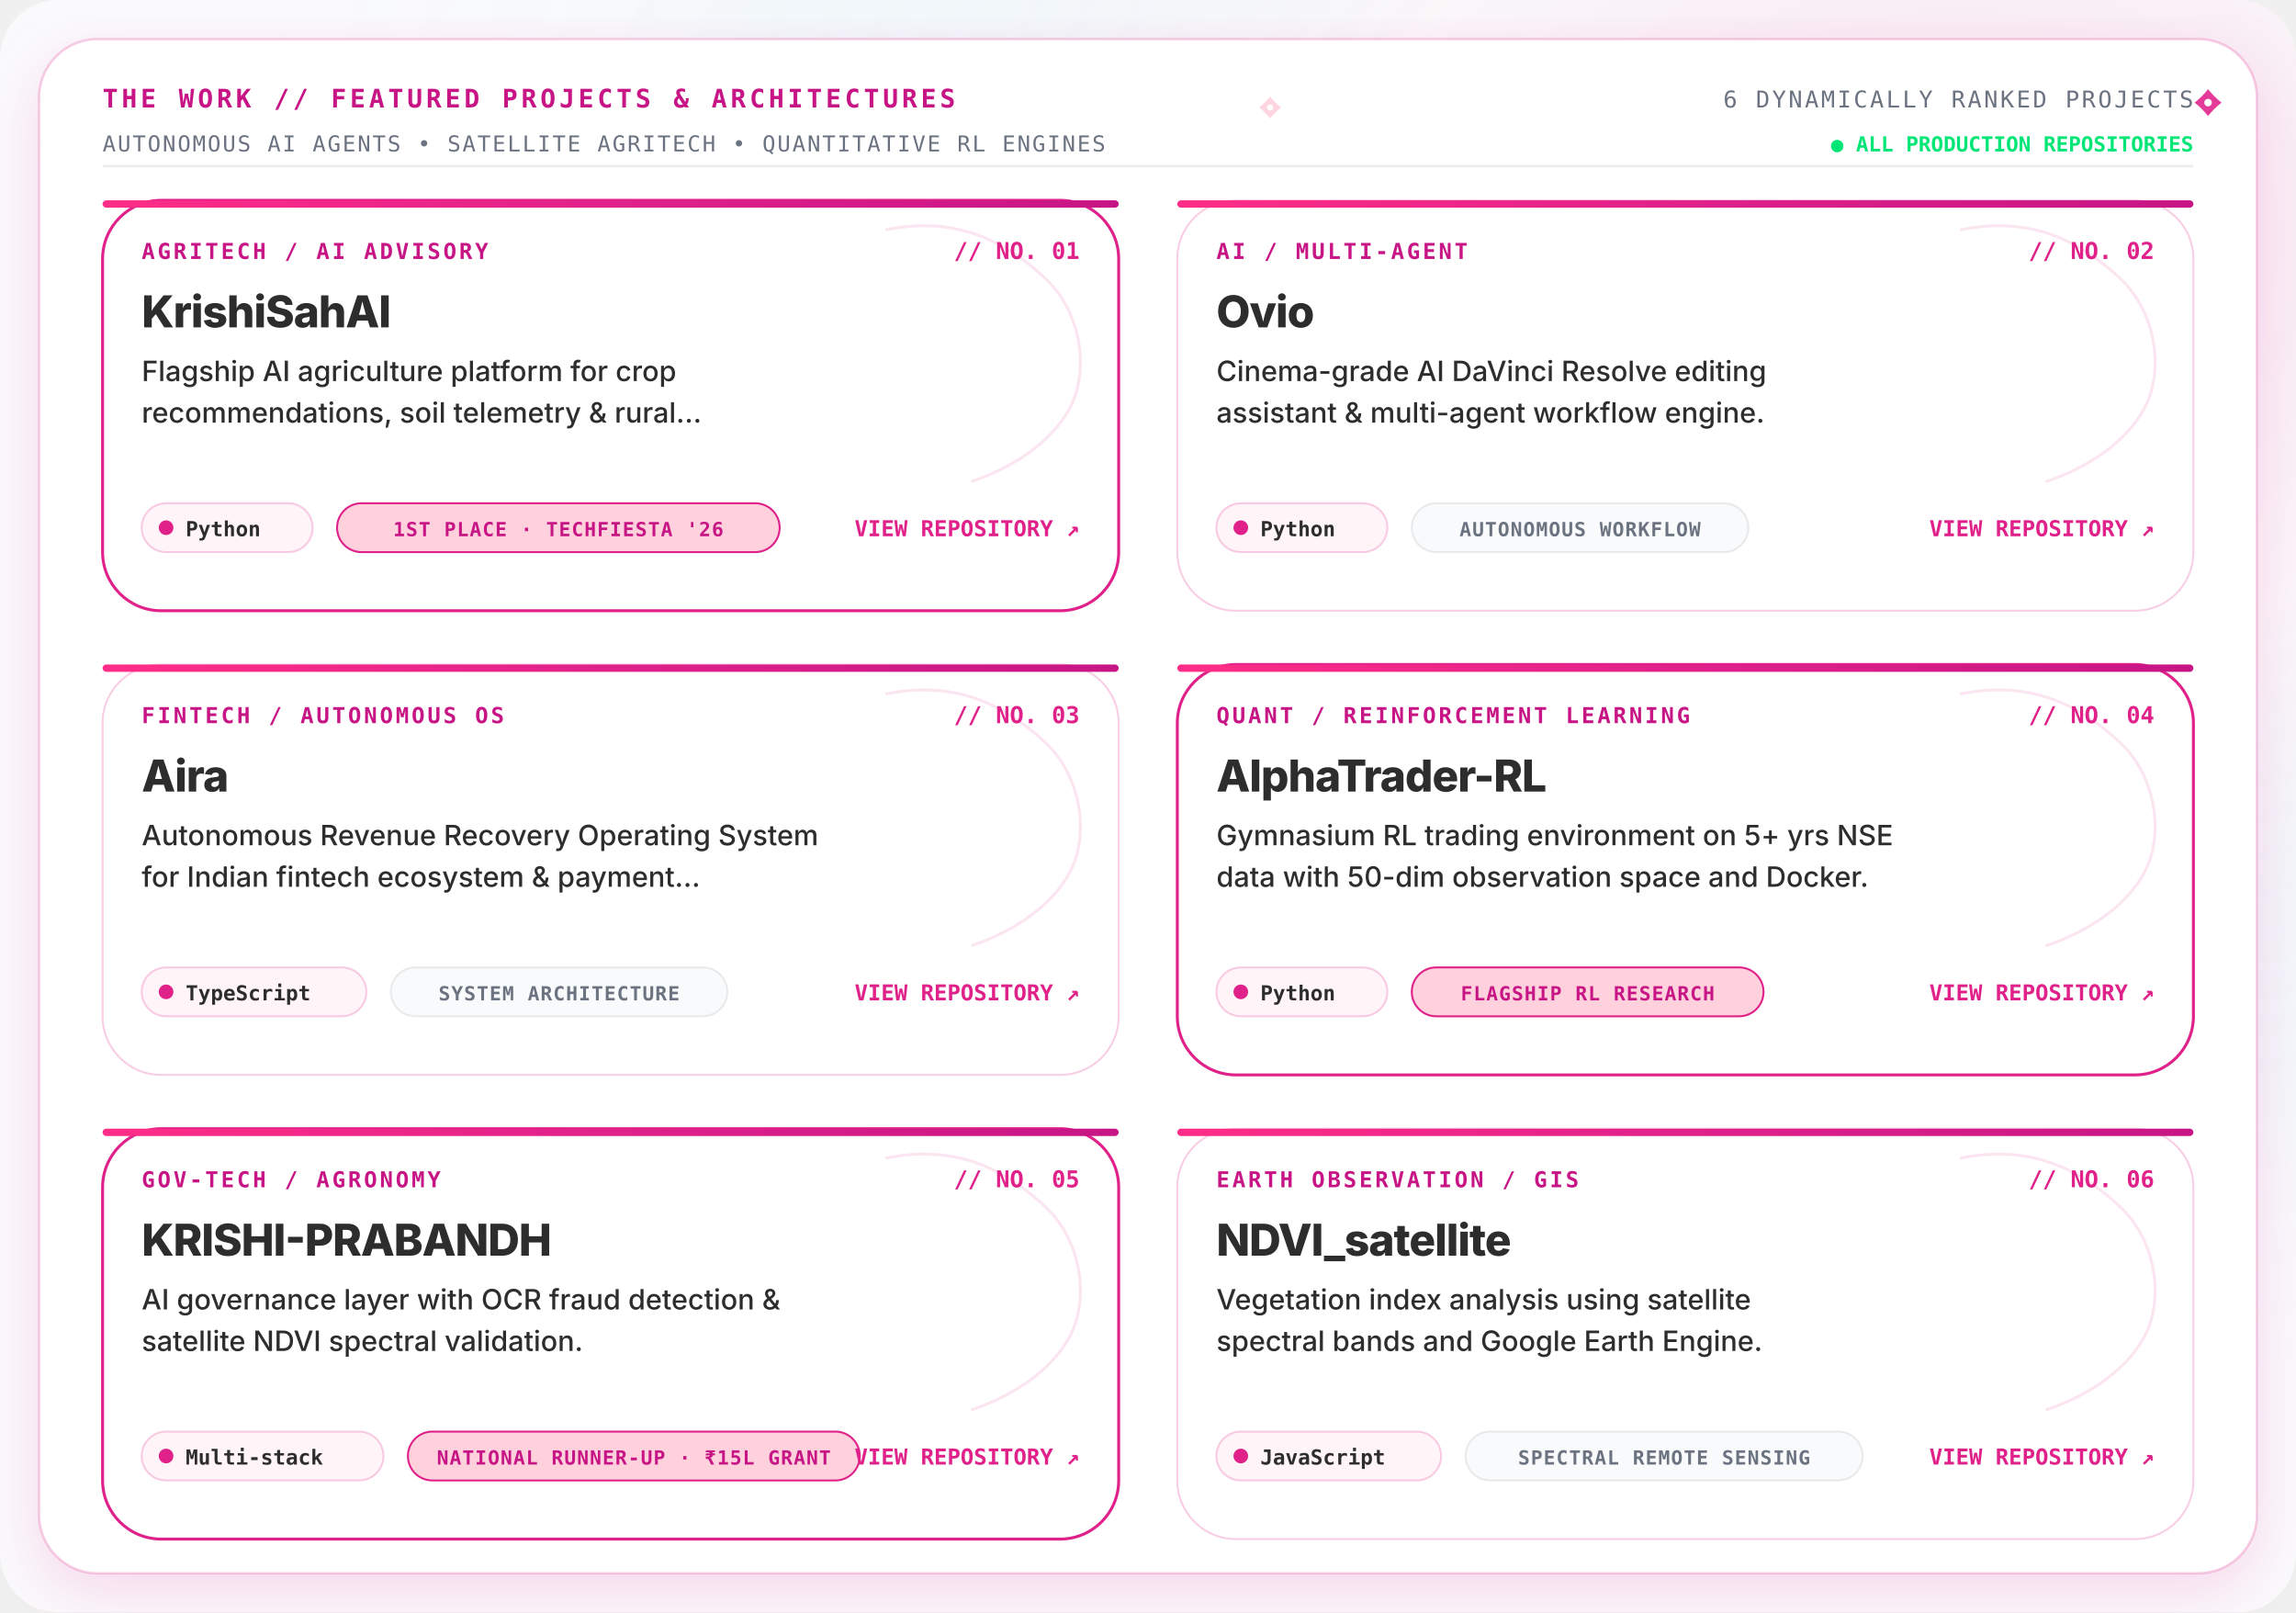
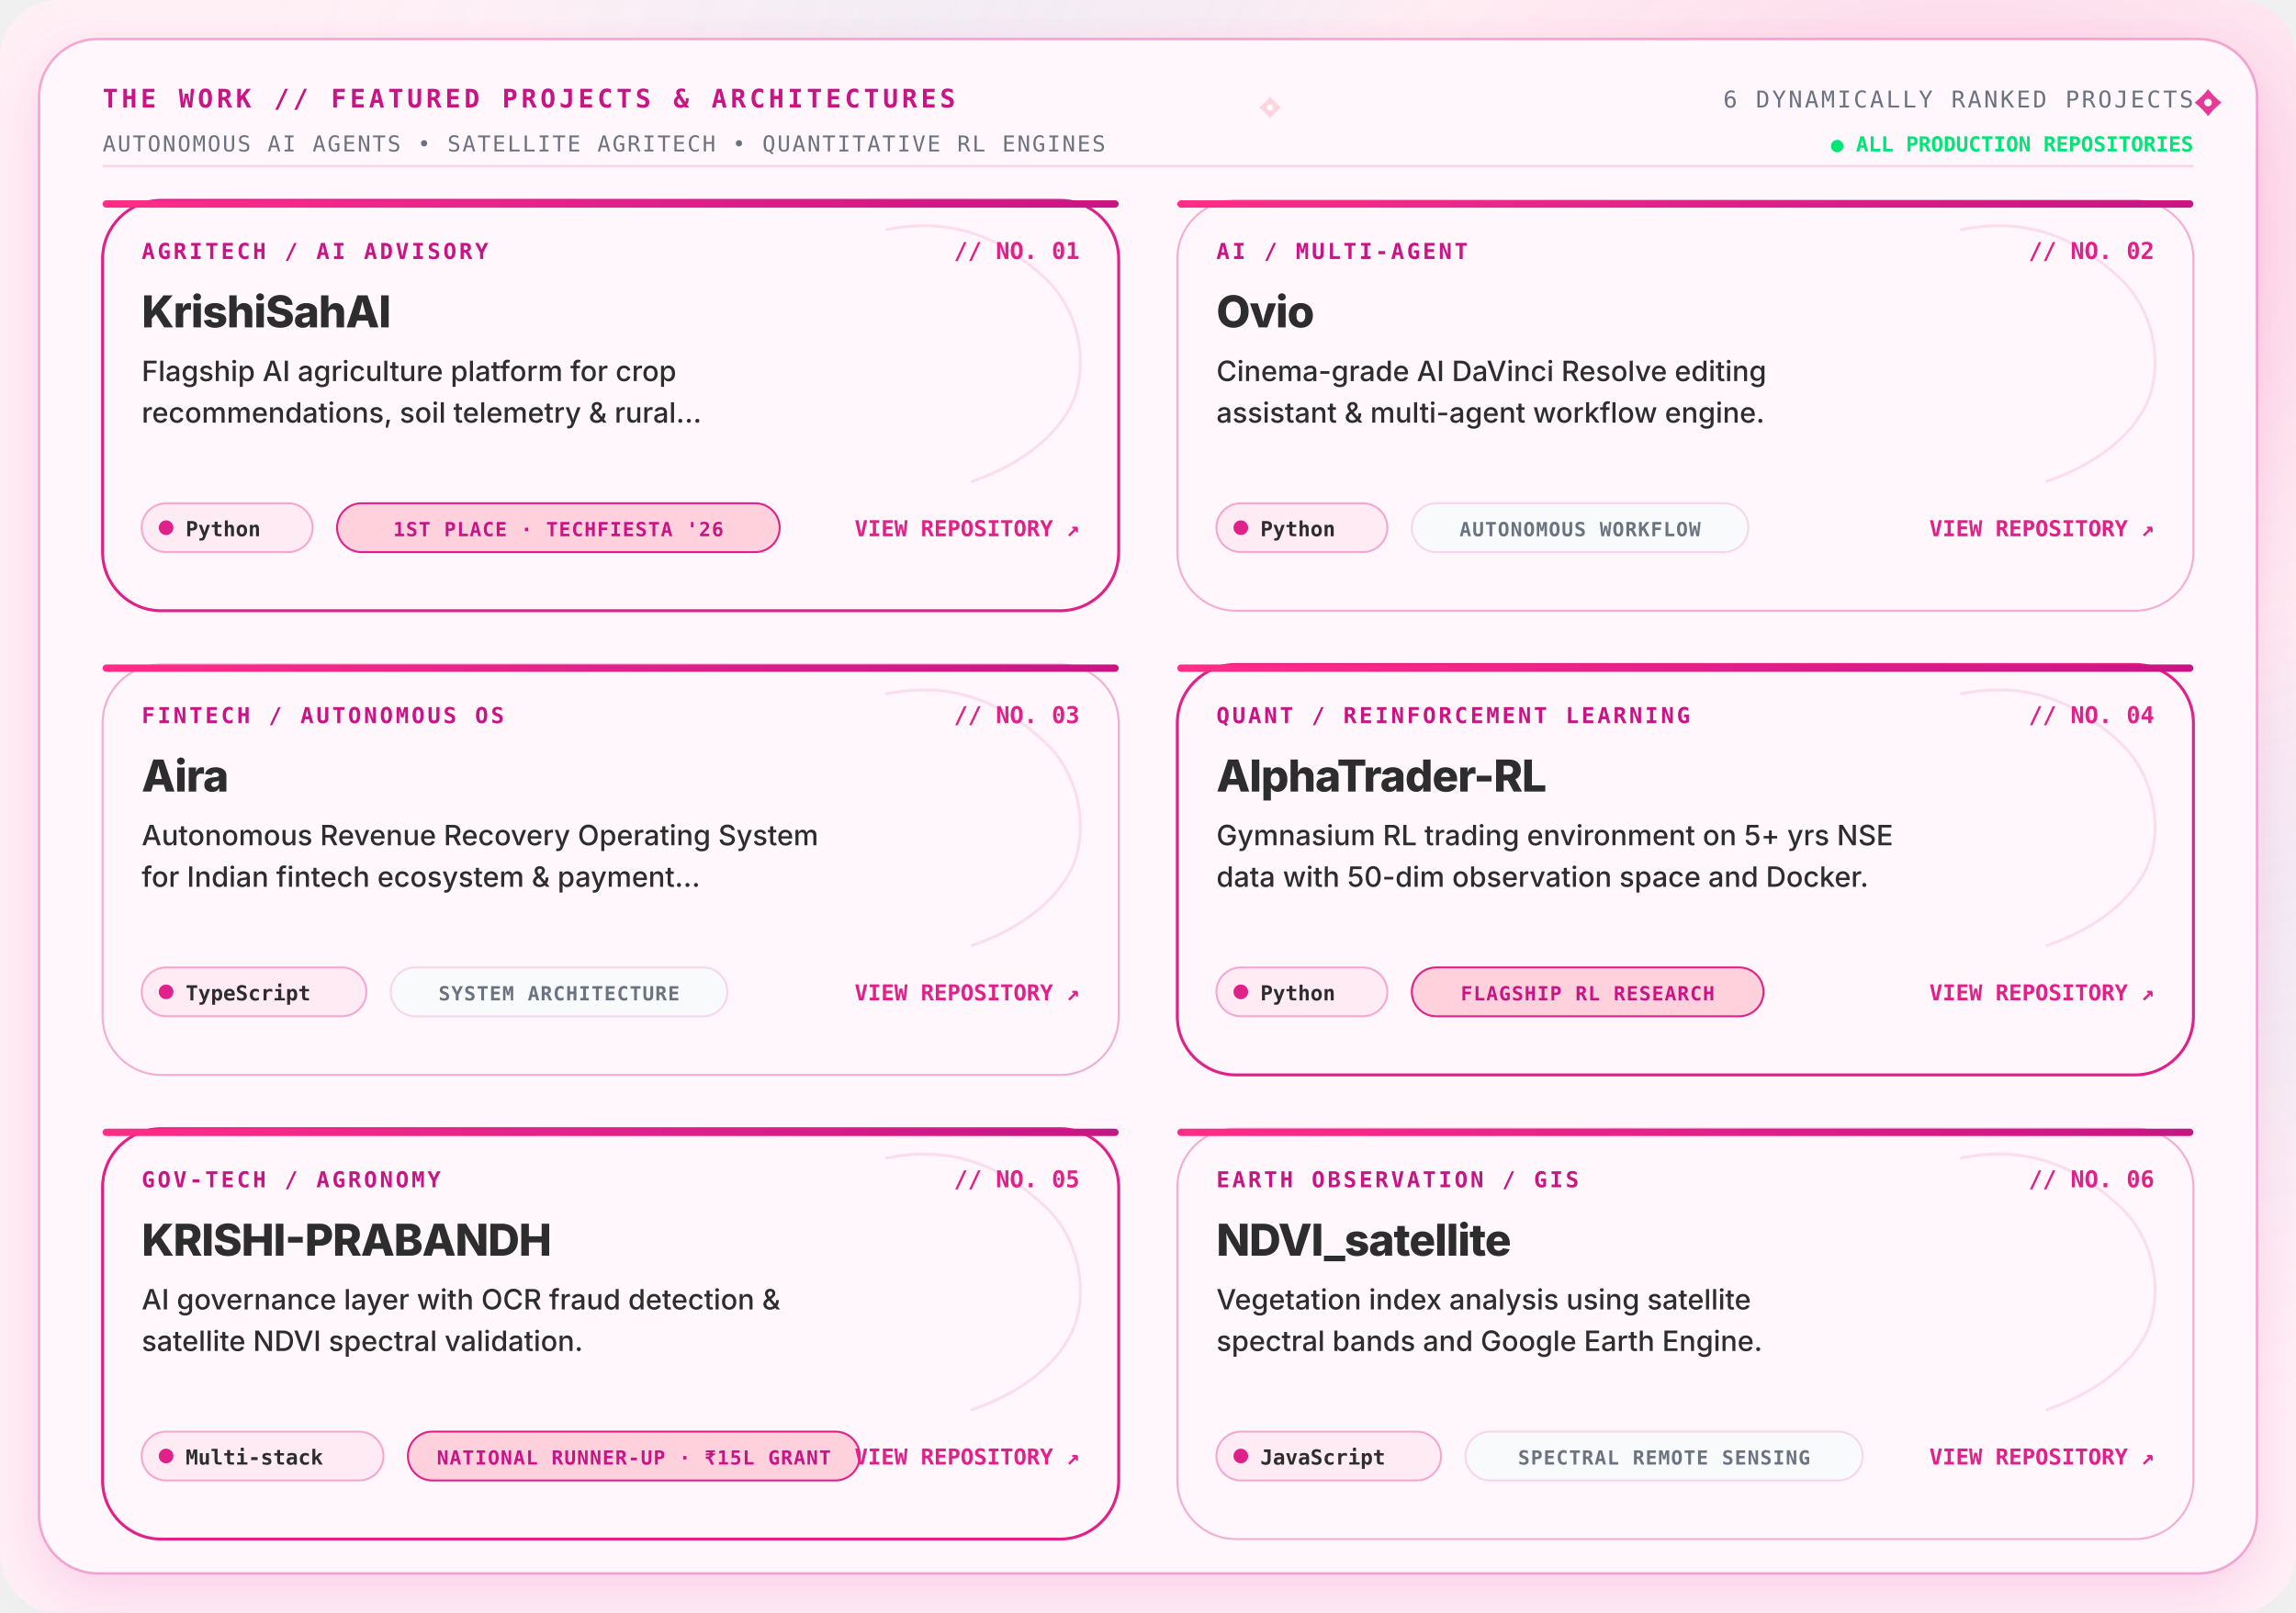
<svg xmlns="http://www.w3.org/2000/svg" viewBox="0 0 940 660" width="100%" height="660" fill="none">
  <defs>
    <style type="text/css">
        .display-title {
          font-family: 'Montserrat', 'Plus Jakarta Sans', 'Inter', -apple-system, BlinkMacSystemFont, 'Segoe UI', Roboto, sans-serif;
          font-weight: 800;
          letter-spacing: -0.02em;
        }
        .editorial-title {
          font-family: 'Cinzel', 'Playfair Display', 'Didot', Georgia, serif;
          font-weight: 700;
          letter-spacing: 0.08em;
        }
        .editorial-script {
          font-family: 'Pacifico', 'Cinzel', 'Playfair Display', 'Brush Script MT', cursive, sans-serif;
          letter-spacing: 0.02em;
        }
        .editorial-sans {
          font-family: 'Poppins', 'Inter', -apple-system, BlinkMacSystemFont, 'Segoe UI', Roboto, sans-serif;
          font-weight: 500;
        }
        .code-mono {
          font-family: 'JetBrains Mono', 'SF Mono', 'Fira Code', Menlo, Consolas, monospace;
        }
        
        /* Subtle Shimmer &amp; Pulse Keyframes */
        @keyframes subtlePulse {
          0%, 100% { opacity: 0.85; }
          50% { opacity: 1; }
        }
        @keyframes glint {
          0%, 100% { transform: scale(0.95); opacity: 0.7; }
          50% { transform: scale(1.08); opacity: 1; }
        }
        
        .pulse-anim {
          animation: subtlePulse 3s ease-in-out infinite;
        }
        .glint-anim {
          animation: glint 3.5s ease-in-out infinite;
          transform-origin: center;
        }
      </style>
    <linearGradient id="proj_barbieGrad" x1="0%" y1="0%" x2="100%" y2="0%">
      <stop offset="0%" stop-color="#FF2D87" />
      <stop offset="50%" stop-color="#E0218A" />
      <stop offset="100%" stop-color="#C71585" />
    </linearGradient>
+     <linearGradient id="proj_canvasPinkGrad" x1="0%" y1="0%" x2="100%" y2="100%">
+       <stop offset="0%" stop-color="#FFF0F6" />
+       <stop offset="50%" stop-color="#FFE4F0" />
+       <stop offset="100%" stop-color="#FFD6EA" />
+     </linearGradient>
    <linearGradient id="proj_blushGrad" x1="0%" y1="0%" x2="100%" y2="100%">
-       <stop offset="0%" stop-color="#FFFFFF" />
-       <stop offset="60%" stop-color="#FFF0F5" />
+       <stop offset="0%" stop-color="#FFF5FA" />
+       <stop offset="50%" stop-color="#FFEBF3" />
      <stop offset="100%" stop-color="#FFD1DC" />
    </linearGradient>
    <linearGradient id="proj_cyanGrad" x1="0%" y1="0%" x2="100%" y2="0%">
      <stop offset="0%" stop-color="#00B4D8" />
      <stop offset="100%" stop-color="#0077B6" />
    </linearGradient>
    <linearGradient id="proj_cardGlass" x1="0%" y1="0%" x2="0%" y2="100%">
-       <stop offset="0%" stop-color="#FFFFFF" stop-opacity="0.98" />
-       <stop offset="100%" stop-color="#FFF8FA" stop-opacity="0.95" />
+       <stop offset="0%" stop-color="#FFF8FA" stop-opacity="0.98" />
+       <stop offset="100%" stop-color="#FFE8F2" stop-opacity="0.96" />
    </linearGradient>
    <linearGradient id="proj_borderGrad" x1="0%" y1="0%" x2="100%" y2="100%">
-       <stop offset="0%" stop-color="#E0218A" stop-opacity="0.40" />
-       <stop offset="45%" stop-color="#FFD1DC" stop-opacity="0.25" />
-       <stop offset="75%" stop-color="#00B4D8" stop-opacity="0.20" />
-       <stop offset="100%" stop-color="#C71585" stop-opacity="0.35" />
+       <stop offset="0%" stop-color="#E0218A" stop-opacity="0.55" />
+       <stop offset="45%" stop-color="#FFD1DC" stop-opacity="0.40" />
+       <stop offset="75%" stop-color="#00B4D8" stop-opacity="0.30" />
+       <stop offset="100%" stop-color="#C71585" stop-opacity="0.50" />
    </linearGradient>
    <linearGradient id="proj_goldGrad" x1="0%" y1="0%" x2="100%" y2="100%">
      <stop offset="0%" stop-color="#FDE68A" />
      <stop offset="50%" stop-color="#F59E0B" />
      <stop offset="100%" stop-color="#D97706" />
    </linearGradient>
    <radialGradient id="proj_radialAura" cx="85%" cy="15%" r="75%">
-       <stop offset="0%" stop-color="#E0218A" stop-opacity="0.12" />
-       <stop offset="35%" stop-color="#FFD1DC" stop-opacity="0.08" />
-       <stop offset="70%" stop-color="#00B4D8" stop-opacity="0.03" />
-       <stop offset="100%" stop-color="#FAFAFC" stop-opacity="0" />
+       <stop offset="0%" stop-color="#E0218A" stop-opacity="0.18" />
+       <stop offset="35%" stop-color="#FFD1DC" stop-opacity="0.12" />
+       <stop offset="70%" stop-color="#00B4D8" stop-opacity="0.04" />
+       <stop offset="100%" stop-color="#FFF0F6" stop-opacity="0" />
    </radialGradient>
    <filter id="proj_cardShadow" x="-10%" y="-10%" width="120%" height="125%">
      <feDropShadow dx="0" dy="8" stdDeviation="12" flood-color="#E0218A" flood-opacity="0.14" />
    </filter>
    <filter id="proj_pinkGlow" x="-20%" y="-20%" width="140%" height="140%">
      <feGaussianBlur stdDeviation="4" result="blur" />
      <feComposite in="SourceGraphic" in2="blur" operator="over" />
    </filter>
  </defs>
-   <rect width="940" height="660" rx="24" fill="#FAFAFC" />
+   <rect width="940" height="660" rx="24" fill="#FFF0F6" />
  <rect width="940" height="660" rx="24" fill="url(#proj_radialAura)" />
-   <rect x="16" y="16" width="908" height="628" rx="24" fill="#FFFFFF" stroke="rgba(224, 33, 138, 0.22)" stroke-width="1" filter="url(#proj_cardShadow)" />
+   <rect x="16" y="16" width="908" height="628" rx="24" fill="#FFF7FB" stroke="rgba(224, 33, 138, 0.35)" stroke-width="1" filter="url(#proj_cardShadow)" />
  <g transform="translate(42, 44)">
    <text x="0" y="0" class="code-mono" font-size="10.5" font-weight="700" fill="#C71585" letter-spacing="0.14em">
        THE WORK // FEATURED PROJECTS &amp; ARCHITECTURES
      </text>
    <text x="0" y="18" class="code-mono" font-size="9" fill="#6B7280" letter-spacing="0.08em">
        AUTONOMOUS AI AGENTS • SATELLITE AGRITECH • QUANTITATIVE RL ENGINES
      </text>
  </g>
  <g transform="translate(898, 44)">
    <text x="0" y="0" text-anchor="end" class="code-mono" font-size="9.5" fill="#6B7280" letter-spacing="0.1em">
        6 DYNAMICALLY RANKED PROJECTS
      </text>
    <text x="0" y="18" text-anchor="end" class="code-mono" font-size="8.5" fill="#00E676" font-weight="700">
        ● ALL PRODUCTION REPOSITORIES
      </text>
  </g>
-   <line x1="42" y1="68" x2="898" y2="68" stroke="rgba(17, 17, 22, 0.08)" stroke-width="1" />
+   <line x1="42" y1="68" x2="898" y2="68" stroke="rgba(224, 33, 138, 0.16)" stroke-width="1" />
  <g transform="translate(42, 82)">
-     <rect x="0" y="0" width="416" height="168" rx="24" fill="#FFFFFF" stroke="#E0218A" stroke-width="1.2" />
+     <rect x="0" y="0" width="416" height="168" rx="24" fill="#FFF7FB" stroke="#E0218A" stroke-width="1.2" />
    <rect x="0" y="0" width="416" height="3" rx="1.5" fill="url(#proj_barbieGrad)" />
    <path d="           M 321 12           C 351 6, 371 18, 386 32           C 401 46, 404 70, 396 85           C 388 100, 371 110, 356 115         " fill="none" stroke="#E0218A" stroke-width="1.2" stroke-linecap="round" opacity="0.12" />
    <g transform="translate(16, 24)">
      <text x="0" y="0" class="code-mono" font-size="9" font-weight="700" fill="#C71585" letter-spacing="0.12em">
            AGRITECH / AI ADVISORY
          </text>
      <text x="384" y="0" text-anchor="end" class="code-mono" font-size="9.5" font-weight="800" fill="#E0218A">
            // NO. 01
          </text>
    </g>
    <g transform="translate(16, 52)">
      <text x="0" y="0" class="display-title" font-size="18" font-weight="800" fill="#2D2D2D">
            KrishiSahAI
          </text>
    </g>
    <g transform="translate(16, 74)">
      <text x="0" y="0" class="editorial-sans" font-size="11.5" fill="#2D2D2D">
            Flagship AI agriculture platform for crop
          </text>
      <text x="0" y="17" class="editorial-sans" font-size="11.5" fill="#2D2D2D">
            recommendations, soil telemetry &amp; rural...
          </text>
    </g>
    <g transform="translate(16, 138)">
-       <rect x="0" y="-14" width="70" height="20" rx="10" fill="#FFF5F8" stroke="rgba(224, 33, 138, 0.22)" stroke-width="0.8" />
+       <rect x="0" y="-14" width="70" height="20" rx="10" fill="#FFEBF3" stroke="rgba(224, 33, 138, 0.35)" stroke-width="0.8" />
      <circle cx="10" cy="-4" r="3" fill="#E0218A" />
      <text x="18" y="-0.5" class="code-mono" font-size="8.5" font-weight="700" fill="#2D2D2D">
            Python
          </text>
      <rect x="80" y="-14" width="181.2" height="20" rx="10" fill="#FFD1DC" stroke="#E0218A" stroke-width="0.8" />
      <text x="170.6" y="-0.5" text-anchor="middle" class="code-mono" font-size="8" font-weight="700" fill="#C71585" letter-spacing="0.05em">
            1ST PLACE · TECHFIESTA '26
          </text>
      <text x="384" y="-0.5" text-anchor="end" class="code-mono" font-size="9" font-weight="700" fill="#E0218A">
            VIEW REPOSITORY ↗
          </text>
    </g>
  </g>
  <g transform="translate(482, 82)">
-     <rect x="0" y="0" width="416" height="168" rx="24" fill="#FFFFFF" stroke="rgba(224, 33, 138, 0.22)" stroke-width="0.8" />
+     <rect x="0" y="0" width="416" height="168" rx="24" fill="#FFF7FB" stroke="rgba(224, 33, 138, 0.35)" stroke-width="0.8" />
    <rect x="0" y="0" width="416" height="3" rx="1.5" fill="url(#proj_barbieGrad)" />
    <path d="           M 321 12           C 351 6, 371 18, 386 32           C 401 46, 404 70, 396 85           C 388 100, 371 110, 356 115         " fill="none" stroke="#E0218A" stroke-width="1.2" stroke-linecap="round" opacity="0.12" />
    <g transform="translate(16, 24)">
      <text x="0" y="0" class="code-mono" font-size="9" font-weight="700" fill="#C71585" letter-spacing="0.12em">
            AI / MULTI-AGENT
          </text>
      <text x="384" y="0" text-anchor="end" class="code-mono" font-size="9.5" font-weight="800" fill="#E0218A">
            // NO. 02
          </text>
    </g>
    <g transform="translate(16, 52)">
      <text x="0" y="0" class="display-title" font-size="18" font-weight="800" fill="#2D2D2D">
            Ovio
          </text>
    </g>
    <g transform="translate(16, 74)">
      <text x="0" y="0" class="editorial-sans" font-size="11.5" fill="#2D2D2D">
            Cinema-grade AI DaVinci Resolve editing
          </text>
      <text x="0" y="17" class="editorial-sans" font-size="11.5" fill="#2D2D2D">
            assistant &amp; multi-agent workflow engine.
          </text>
    </g>
    <g transform="translate(16, 138)">
-       <rect x="0" y="-14" width="70" height="20" rx="10" fill="#FFF5F8" stroke="rgba(224, 33, 138, 0.22)" stroke-width="0.8" />
+       <rect x="0" y="-14" width="70" height="20" rx="10" fill="#FFEBF3" stroke="rgba(224, 33, 138, 0.35)" stroke-width="0.8" />
      <circle cx="10" cy="-4" r="3" fill="#E0218A" />
      <text x="18" y="-0.5" class="code-mono" font-size="8.5" font-weight="700" fill="#2D2D2D">
            Python
          </text>
-       <rect x="80" y="-14" width="137.8" height="20" rx="10" fill="#F8FAFC" stroke="rgba(17, 17, 22, 0.08)" stroke-width="0.8" />
+       <rect x="80" y="-14" width="137.8" height="20" rx="10" fill="#F8FAFC" stroke="rgba(224, 33, 138, 0.16)" stroke-width="0.8" />
      <text x="148.9" y="-0.5" text-anchor="middle" class="code-mono" font-size="8" font-weight="700" fill="#6B7280" letter-spacing="0.05em">
            AUTONOMOUS WORKFLOW
          </text>
      <text x="384" y="-0.5" text-anchor="end" class="code-mono" font-size="9" font-weight="700" fill="#E0218A">
            VIEW REPOSITORY ↗
          </text>
    </g>
  </g>
  <g transform="translate(42, 272)">
-     <rect x="0" y="0" width="416" height="168" rx="24" fill="#FFFFFF" stroke="rgba(224, 33, 138, 0.22)" stroke-width="0.8" />
+     <rect x="0" y="0" width="416" height="168" rx="24" fill="#FFF7FB" stroke="rgba(224, 33, 138, 0.35)" stroke-width="0.8" />
    <rect x="0" y="0" width="416" height="3" rx="1.5" fill="url(#proj_barbieGrad)" />
    <path d="           M 321 12           C 351 6, 371 18, 386 32           C 401 46, 404 70, 396 85           C 388 100, 371 110, 356 115         " fill="none" stroke="#E0218A" stroke-width="1.2" stroke-linecap="round" opacity="0.12" />
    <g transform="translate(16, 24)">
      <text x="0" y="0" class="code-mono" font-size="9" font-weight="700" fill="#C71585" letter-spacing="0.12em">
            FINTECH / AUTONOMOUS OS
          </text>
      <text x="384" y="0" text-anchor="end" class="code-mono" font-size="9.5" font-weight="800" fill="#E0218A">
            // NO. 03
          </text>
    </g>
    <g transform="translate(16, 52)">
      <text x="0" y="0" class="display-title" font-size="18" font-weight="800" fill="#2D2D2D">
            Aira
          </text>
    </g>
    <g transform="translate(16, 74)">
      <text x="0" y="0" class="editorial-sans" font-size="11.5" fill="#2D2D2D">
            Autonomous Revenue Recovery Operating System
          </text>
      <text x="0" y="17" class="editorial-sans" font-size="11.5" fill="#2D2D2D">
            for Indian fintech ecosystem &amp; payment...
          </text>
    </g>
    <g transform="translate(16, 138)">
-       <rect x="0" y="-14" width="92" height="20" rx="10" fill="#FFF5F8" stroke="rgba(224, 33, 138, 0.22)" stroke-width="0.8" />
+       <rect x="0" y="-14" width="92" height="20" rx="10" fill="#FFEBF3" stroke="rgba(224, 33, 138, 0.35)" stroke-width="0.8" />
      <circle cx="10" cy="-4" r="3" fill="#E0218A" />
      <text x="18" y="-0.5" class="code-mono" font-size="8.5" font-weight="700" fill="#2D2D2D">
            TypeScript
          </text>
-       <rect x="102" y="-14" width="137.8" height="20" rx="10" fill="#F8FAFC" stroke="rgba(17, 17, 22, 0.08)" stroke-width="0.8" />
+       <rect x="102" y="-14" width="137.8" height="20" rx="10" fill="#F8FAFC" stroke="rgba(224, 33, 138, 0.16)" stroke-width="0.8" />
      <text x="170.9" y="-0.5" text-anchor="middle" class="code-mono" font-size="8" font-weight="700" fill="#6B7280" letter-spacing="0.05em">
            SYSTEM ARCHITECTURE
          </text>
      <text x="384" y="-0.5" text-anchor="end" class="code-mono" font-size="9" font-weight="700" fill="#E0218A">
            VIEW REPOSITORY ↗
          </text>
    </g>
  </g>
  <g transform="translate(482, 272)">
-     <rect x="0" y="0" width="416" height="168" rx="24" fill="#FFFFFF" stroke="#E0218A" stroke-width="1.2" />
+     <rect x="0" y="0" width="416" height="168" rx="24" fill="#FFF7FB" stroke="#E0218A" stroke-width="1.2" />
    <rect x="0" y="0" width="416" height="3" rx="1.5" fill="url(#proj_barbieGrad)" />
    <path d="           M 321 12           C 351 6, 371 18, 386 32           C 401 46, 404 70, 396 85           C 388 100, 371 110, 356 115         " fill="none" stroke="#E0218A" stroke-width="1.2" stroke-linecap="round" opacity="0.12" />
    <g transform="translate(16, 24)">
      <text x="0" y="0" class="code-mono" font-size="9" font-weight="700" fill="#C71585" letter-spacing="0.12em">
            QUANT / REINFORCEMENT LEARNING
          </text>
      <text x="384" y="0" text-anchor="end" class="code-mono" font-size="9.5" font-weight="800" fill="#E0218A">
            // NO. 04
          </text>
    </g>
    <g transform="translate(16, 52)">
      <text x="0" y="0" class="display-title" font-size="18" font-weight="800" fill="#2D2D2D">
            AlphaTrader-RL
          </text>
    </g>
    <g transform="translate(16, 74)">
      <text x="0" y="0" class="editorial-sans" font-size="11.5" fill="#2D2D2D">
            Gymnasium RL trading environment on 5+ yrs NSE
          </text>
      <text x="0" y="17" class="editorial-sans" font-size="11.5" fill="#2D2D2D">
            data with 50-dim observation space and Docker.
          </text>
    </g>
    <g transform="translate(16, 138)">
-       <rect x="0" y="-14" width="70" height="20" rx="10" fill="#FFF5F8" stroke="rgba(224, 33, 138, 0.22)" stroke-width="0.8" />
+       <rect x="0" y="-14" width="70" height="20" rx="10" fill="#FFEBF3" stroke="rgba(224, 33, 138, 0.35)" stroke-width="0.8" />
      <circle cx="10" cy="-4" r="3" fill="#E0218A" />
      <text x="18" y="-0.5" class="code-mono" font-size="8.5" font-weight="700" fill="#2D2D2D">
            Python
          </text>
      <rect x="80" y="-14" width="144" height="20" rx="10" fill="#FFD1DC" stroke="#E0218A" stroke-width="0.8" />
      <text x="152" y="-0.5" text-anchor="middle" class="code-mono" font-size="8" font-weight="700" fill="#C71585" letter-spacing="0.05em">
            FLAGSHIP RL RESEARCH
          </text>
      <text x="384" y="-0.5" text-anchor="end" class="code-mono" font-size="9" font-weight="700" fill="#E0218A">
            VIEW REPOSITORY ↗
          </text>
    </g>
  </g>
  <g transform="translate(42, 462)">
-     <rect x="0" y="0" width="416" height="168" rx="24" fill="#FFFFFF" stroke="#E0218A" stroke-width="1.2" />
+     <rect x="0" y="0" width="416" height="168" rx="24" fill="#FFF7FB" stroke="#E0218A" stroke-width="1.2" />
    <rect x="0" y="0" width="416" height="3" rx="1.5" fill="url(#proj_barbieGrad)" />
    <path d="           M 321 12           C 351 6, 371 18, 386 32           C 401 46, 404 70, 396 85           C 388 100, 371 110, 356 115         " fill="none" stroke="#E0218A" stroke-width="1.2" stroke-linecap="round" opacity="0.12" />
    <g transform="translate(16, 24)">
      <text x="0" y="0" class="code-mono" font-size="9" font-weight="700" fill="#C71585" letter-spacing="0.12em">
            GOV-TECH / AGRONOMY
          </text>
      <text x="384" y="0" text-anchor="end" class="code-mono" font-size="9.5" font-weight="800" fill="#E0218A">
            // NO. 05
          </text>
    </g>
    <g transform="translate(16, 52)">
      <text x="0" y="0" class="display-title" font-size="18" font-weight="800" fill="#2D2D2D">
            KRISHI-PRABANDH
          </text>
    </g>
    <g transform="translate(16, 74)">
      <text x="0" y="0" class="editorial-sans" font-size="11.5" fill="#2D2D2D">
            AI governance layer with OCR fraud detection &amp;
          </text>
      <text x="0" y="17" class="editorial-sans" font-size="11.5" fill="#2D2D2D">
            satellite NDVI spectral validation.
          </text>
    </g>
    <g transform="translate(16, 138)">
-       <rect x="0" y="-14" width="99" height="20" rx="10" fill="#FFF5F8" stroke="rgba(224, 33, 138, 0.22)" stroke-width="0.8" />
+       <rect x="0" y="-14" width="99" height="20" rx="10" fill="#FFEBF3" stroke="rgba(224, 33, 138, 0.35)" stroke-width="0.8" />
      <circle cx="10" cy="-4" r="3" fill="#E0218A" />
      <text x="18" y="-0.5" class="code-mono" font-size="8.5" font-weight="700" fill="#2D2D2D">
            Multi-stack
          </text>
      <rect x="109" y="-14" width="185" height="20" rx="10" fill="#FFD1DC" stroke="#E0218A" stroke-width="0.8" />
      <text x="201.5" y="-0.5" text-anchor="middle" class="code-mono" font-size="8" font-weight="700" fill="#C71585" letter-spacing="0.05em">
            NATIONAL RUNNER-UP · ₹15L GRANT
          </text>
      <text x="384" y="-0.5" text-anchor="end" class="code-mono" font-size="9" font-weight="700" fill="#E0218A">
            VIEW REPOSITORY ↗
          </text>
    </g>
  </g>
  <g transform="translate(482, 462)">
-     <rect x="0" y="0" width="416" height="168" rx="24" fill="#FFFFFF" stroke="rgba(224, 33, 138, 0.22)" stroke-width="0.8" />
+     <rect x="0" y="0" width="416" height="168" rx="24" fill="#FFF7FB" stroke="rgba(224, 33, 138, 0.35)" stroke-width="0.8" />
    <rect x="0" y="0" width="416" height="3" rx="1.5" fill="url(#proj_barbieGrad)" />
    <path d="           M 321 12           C 351 6, 371 18, 386 32           C 401 46, 404 70, 396 85           C 388 100, 371 110, 356 115         " fill="none" stroke="#E0218A" stroke-width="1.2" stroke-linecap="round" opacity="0.12" />
    <g transform="translate(16, 24)">
      <text x="0" y="0" class="code-mono" font-size="9" font-weight="700" fill="#C71585" letter-spacing="0.12em">
            EARTH OBSERVATION / GIS
          </text>
      <text x="384" y="0" text-anchor="end" class="code-mono" font-size="9.5" font-weight="800" fill="#E0218A">
            // NO. 06
          </text>
    </g>
    <g transform="translate(16, 52)">
      <text x="0" y="0" class="display-title" font-size="18" font-weight="800" fill="#2D2D2D">
            NDVI_satellite
          </text>
    </g>
    <g transform="translate(16, 74)">
      <text x="0" y="0" class="editorial-sans" font-size="11.5" fill="#2D2D2D">
            Vegetation index analysis using satellite
          </text>
      <text x="0" y="17" class="editorial-sans" font-size="11.5" fill="#2D2D2D">
            spectral bands and Google Earth Engine.
          </text>
    </g>
    <g transform="translate(16, 138)">
-       <rect x="0" y="-14" width="92" height="20" rx="10" fill="#FFF5F8" stroke="rgba(224, 33, 138, 0.22)" stroke-width="0.8" />
+       <rect x="0" y="-14" width="92" height="20" rx="10" fill="#FFEBF3" stroke="rgba(224, 33, 138, 0.35)" stroke-width="0.8" />
      <circle cx="10" cy="-4" r="3" fill="#E0218A" />
      <text x="18" y="-0.5" class="code-mono" font-size="8.5" font-weight="700" fill="#2D2D2D">
            JavaScript
          </text>
-       <rect x="102" y="-14" width="162.6" height="20" rx="10" fill="#F8FAFC" stroke="rgba(17, 17, 22, 0.08)" stroke-width="0.8" />
+       <rect x="102" y="-14" width="162.6" height="20" rx="10" fill="#F8FAFC" stroke="rgba(224, 33, 138, 0.16)" stroke-width="0.8" />
      <text x="183.3" y="-0.5" text-anchor="middle" class="code-mono" font-size="8" font-weight="700" fill="#6B7280" letter-spacing="0.05em">
            SPECTRAL REMOTE SENSING
          </text>
      <text x="384" y="-0.5" text-anchor="end" class="code-mono" font-size="9" font-weight="700" fill="#E0218A">
            VIEW REPOSITORY ↗
          </text>
    </g>
  </g>
  <g class="glint-anim" style="transform-origin: 904px 42px;">
    <path d="         M 904 36.5         Q 906.42 39.58 909.5 42         Q 906.42 44.42 904 47.5         Q 901.58 44.42 898.5 42         Q 901.58 39.58 904 36.5         Z" fill="#E0218A" opacity="0.88" />
    <circle cx="904" cy="42" r="1.54" fill="#FFFFFF" />
  </g>
  <g class="glint-anim" style="transform-origin: 520px 44px;">
    <path d="         M 520 39.5         Q 521.98 42.02 524.5 44         Q 521.98 45.98 520 48.5         Q 518.02 45.98 515.5 44         Q 518.02 42.02 520 39.5         Z" fill="#FFD1DC" opacity="0.88" />
    <circle cx="520" cy="44" r="1.26" fill="#FFFFFF" />
  </g>
</svg>
